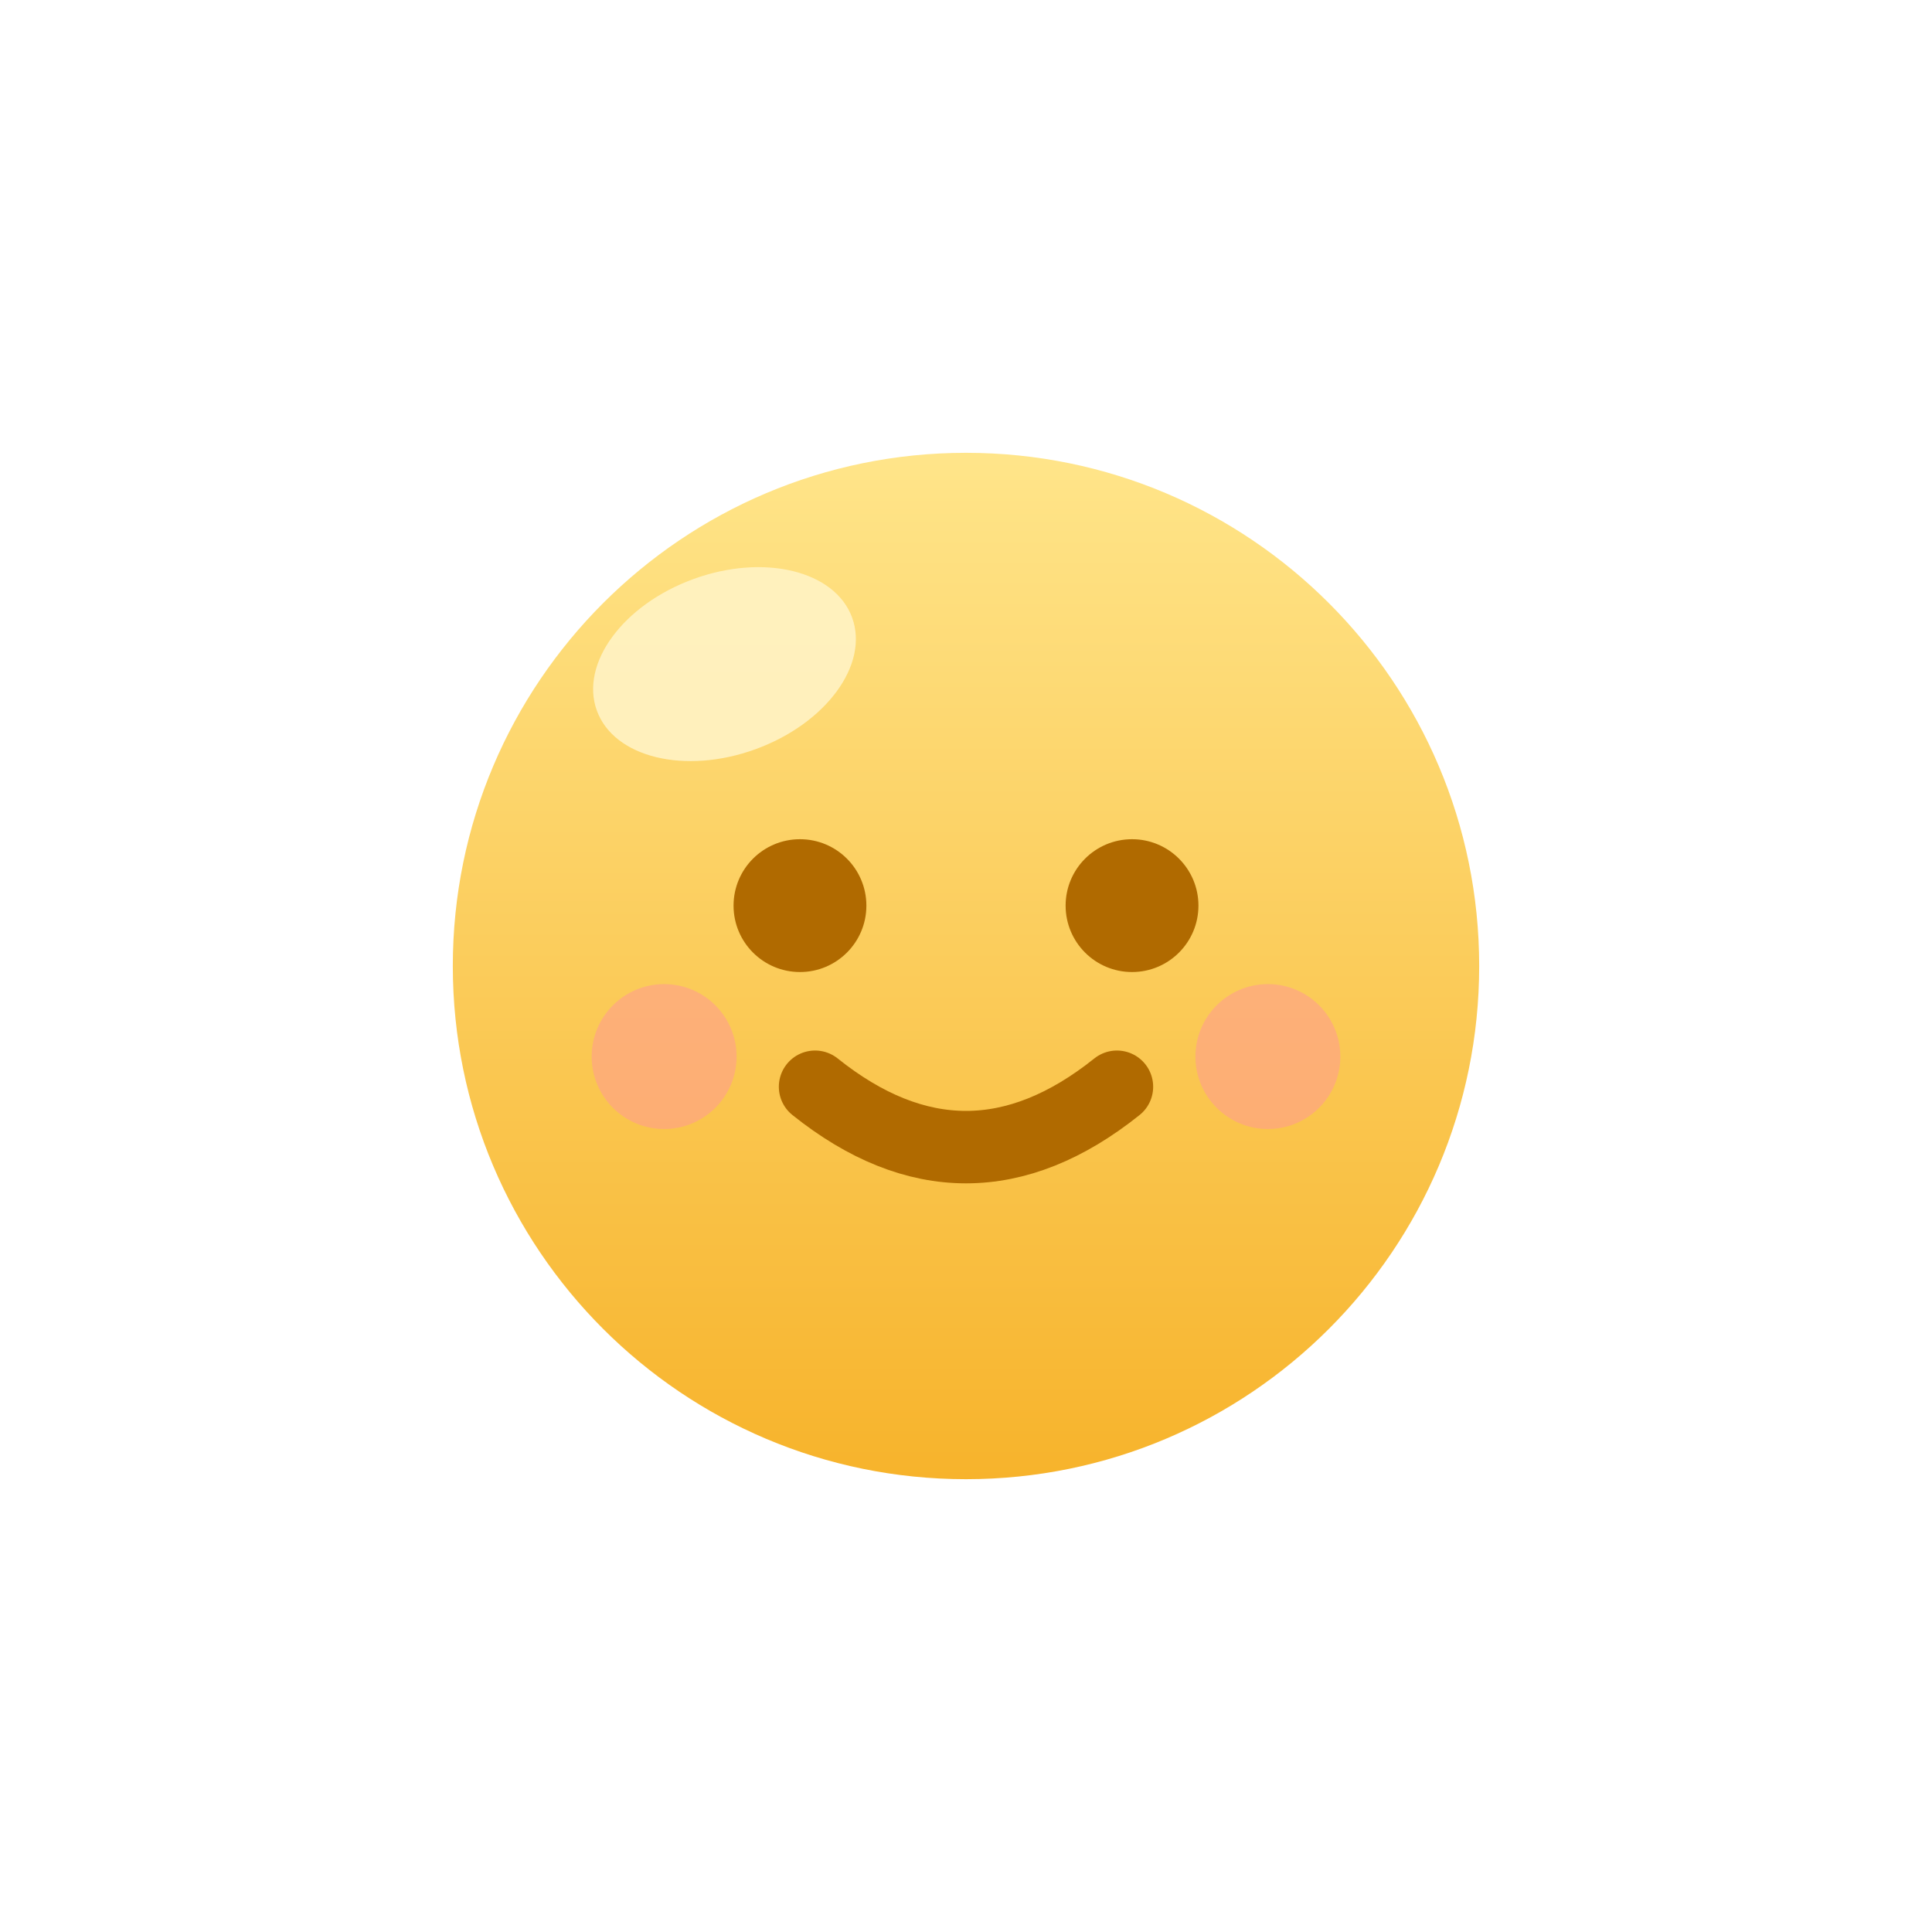
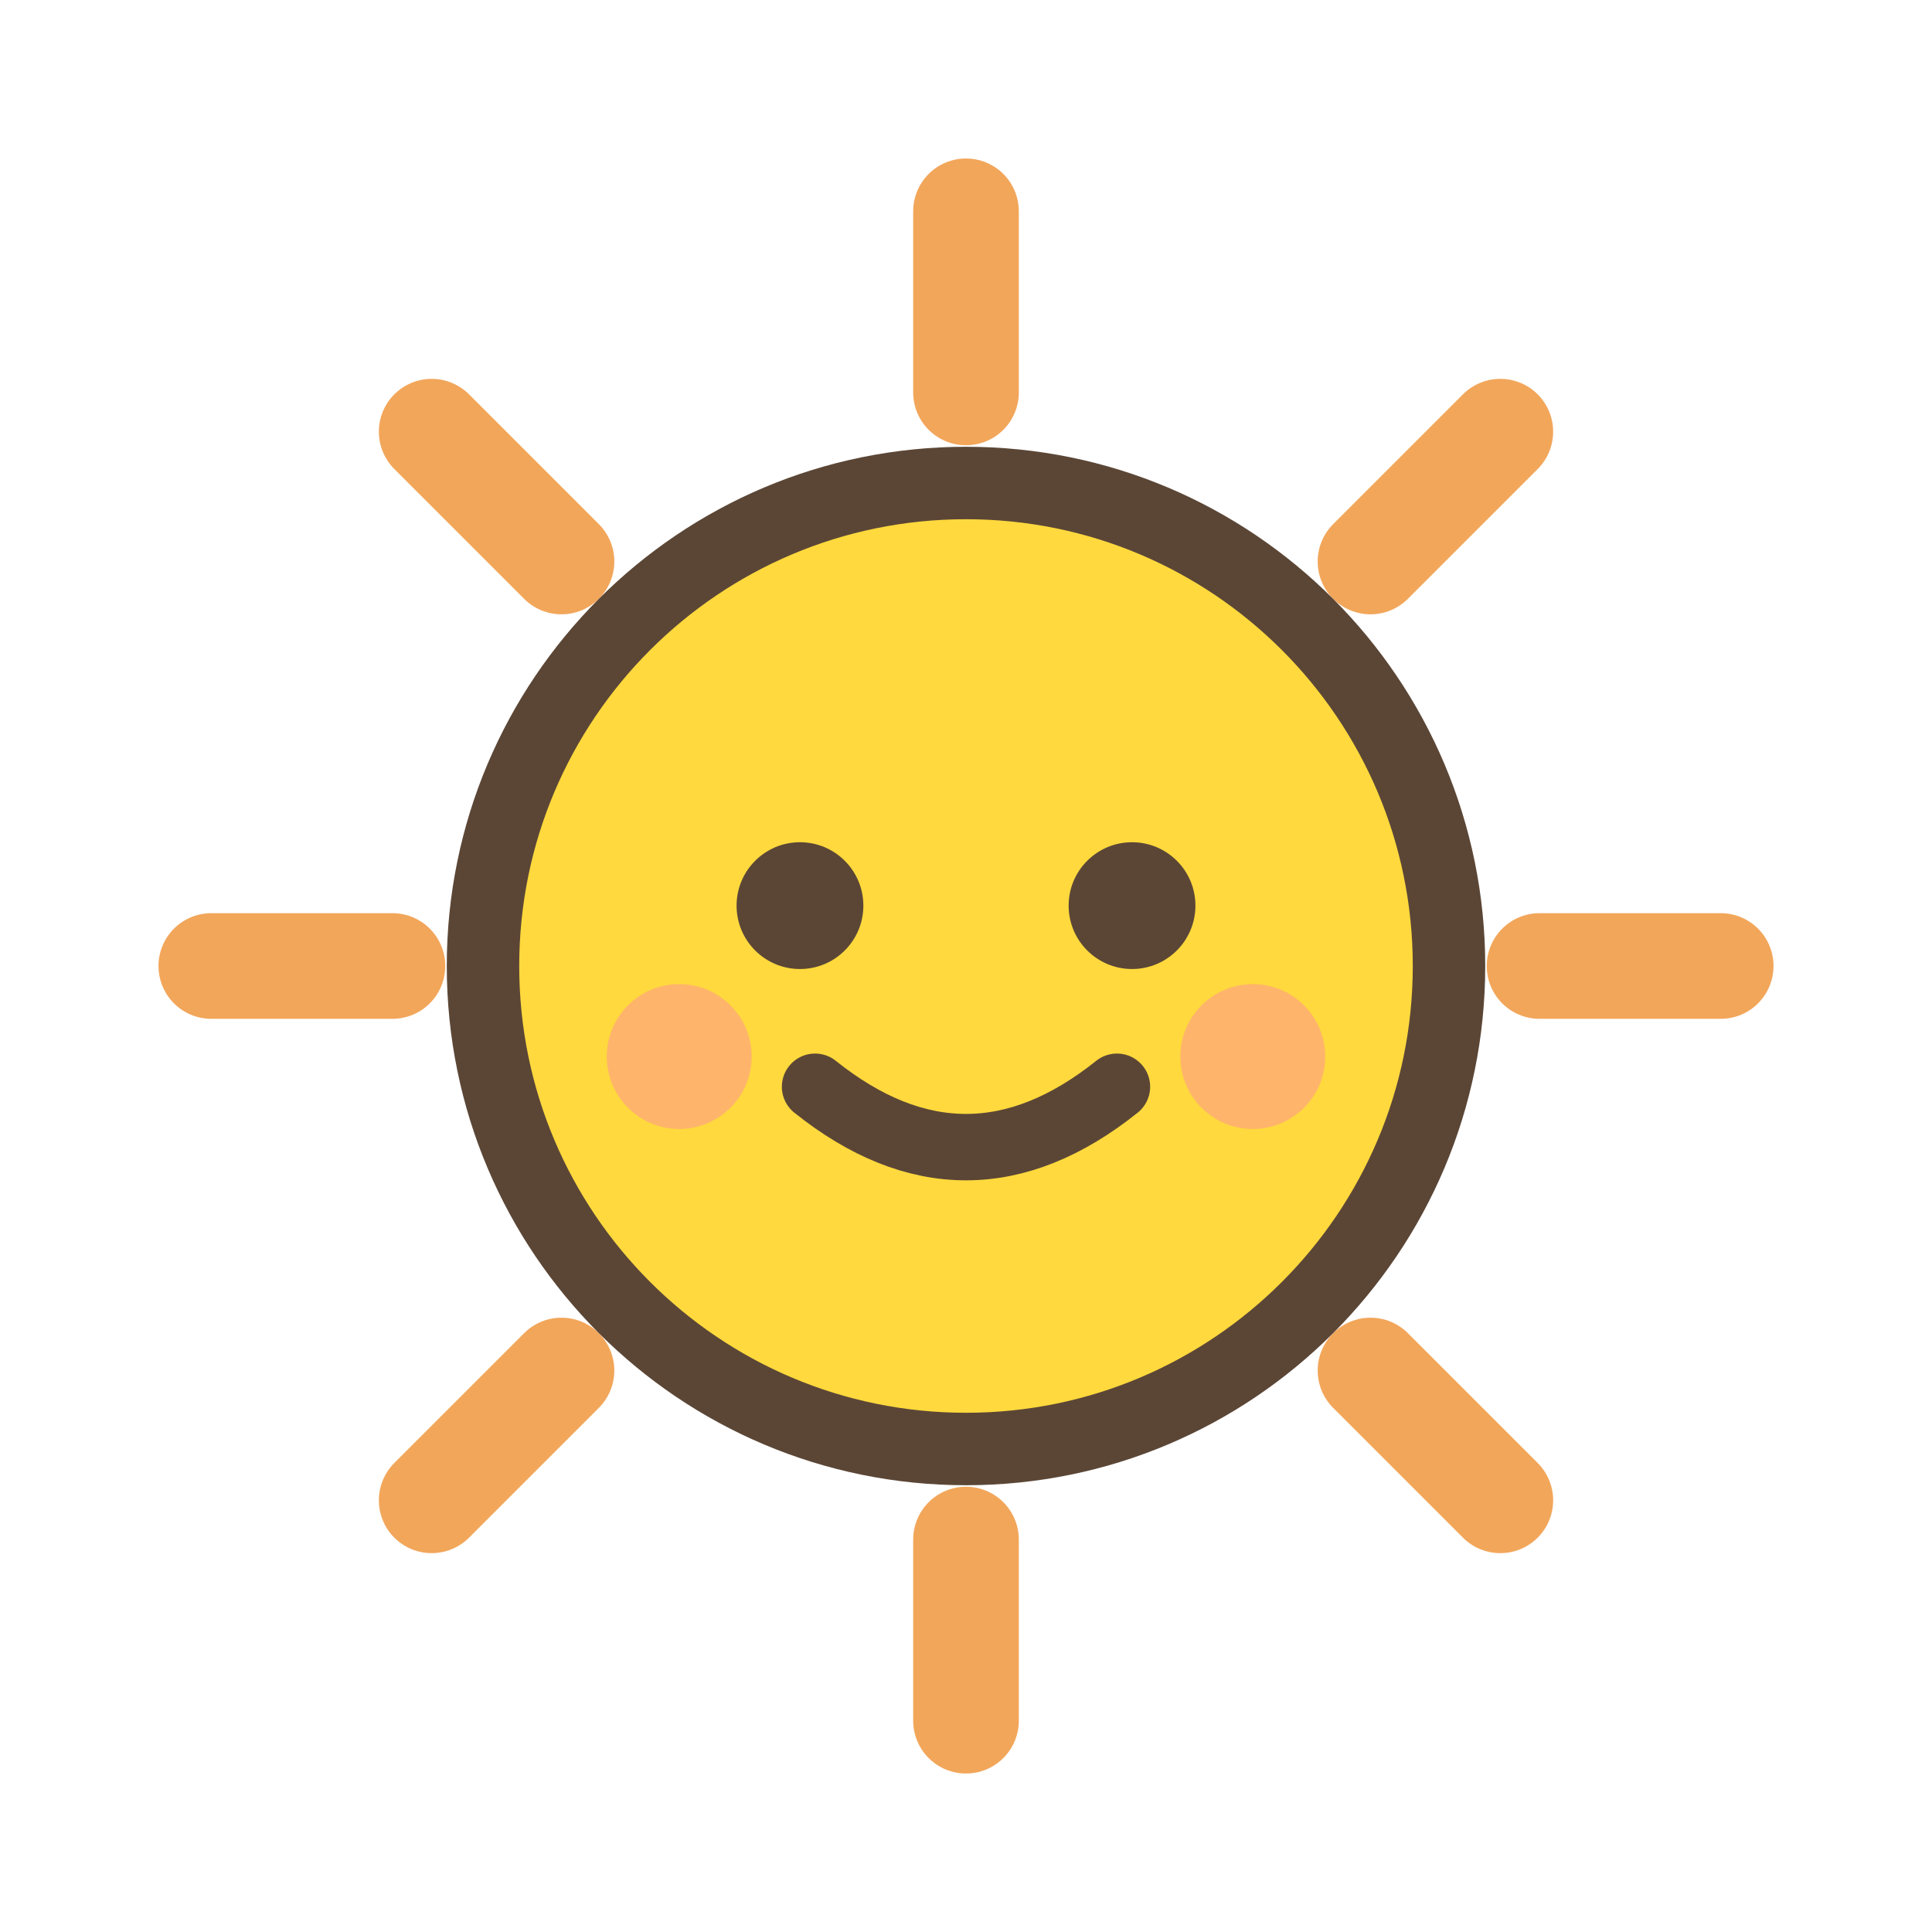
<svg xmlns="http://www.w3.org/2000/svg" viewBox="0 0 64 64">
-   <defs>
-     <linearGradient id="g-gold" x1="0" y1="0" x2="0" y2="1">
-       <stop offset="0" stop-color="#FFE58A" />
-       <stop offset="1" stop-color="#F7B32B" />
-     </linearGradient>
-   </defs>
-   <circle cx="32" cy="32" r="17" fill="url(#g-gold)" />
-   <circle cx="26.5" cy="30" r="2.2" fill="#B06A00" />
-   <circle cx="37.5" cy="30" r="2.2" fill="#B06A00" />
-   <path d="M27 36 Q32 40 37 36" stroke="#B06A00" stroke-width="2.4" fill="none" stroke-linecap="round" />
-   <circle cx="22" cy="35" r="2.4" fill="#FF9E8E" opacity=".6" />
-   <circle cx="42" cy="35" r="2.4" fill="#FF9E8E" opacity=".6" />
-   <ellipse cx="24" cy="22" rx="4.5" ry="3" fill="#FFF3C4" opacity=".9" transform="rotate(-20 24 22)" />
+   <style>.st{stroke:#5B4636;stroke-width:2.4;stroke-linejoin:round;stroke-linecap:round}.th{stroke:#5B4636;stroke-width:1.5;fill:none;stroke-linecap:round;stroke-linejoin:round}</style>
+   <path d="M51.0 32.0 L57.0 32.0" stroke="#F2A65A" stroke-width="3.5" stroke-linecap="round" />
+   <path d="M45.4 45.4 L49.7 49.7" stroke="#F2A65A" stroke-width="3.5" stroke-linecap="round" />
+   <path d="M32.0 51.0 L32.0 57.0" stroke="#F2A65A" stroke-width="3.5" stroke-linecap="round" />
+   <path d="M18.6 45.4 L14.3 49.7" stroke="#F2A65A" stroke-width="3.5" stroke-linecap="round" />
+   <path d="M13.0 32.0 L7.0 32.0" stroke="#F2A65A" stroke-width="3.5" stroke-linecap="round" />
+   <path d="M18.6 18.6 L14.3 14.3" stroke="#F2A65A" stroke-width="3.5" stroke-linecap="round" />
+   <path d="M32.0 13.0 L32.0 7.0" stroke="#F2A65A" stroke-width="3.5" stroke-linecap="round" />
+   <path d="M45.4 18.6 L49.7 14.3" stroke="#F2A65A" stroke-width="3.5" stroke-linecap="round" />
+   <circle class="st" cx="32" cy="32" r="16" fill="#FFD93D" />
+   <circle cx="26.5" cy="30" r="2.1" fill="#5B4636" />
+   <circle cx="37.5" cy="30" r="2.1" fill="#5B4636" />
+   <path d="M27 36 Q32 40 37 36" stroke="#5B4636" stroke-width="2.2" fill="none" stroke-linecap="round" />
+   <circle cx="22.5" cy="35" r="2.4" fill="#FF9B8A" opacity="0.6" />
+   <circle cx="41.5" cy="35" r="2.4" fill="#FF9B8A" opacity="0.6" />
</svg>
